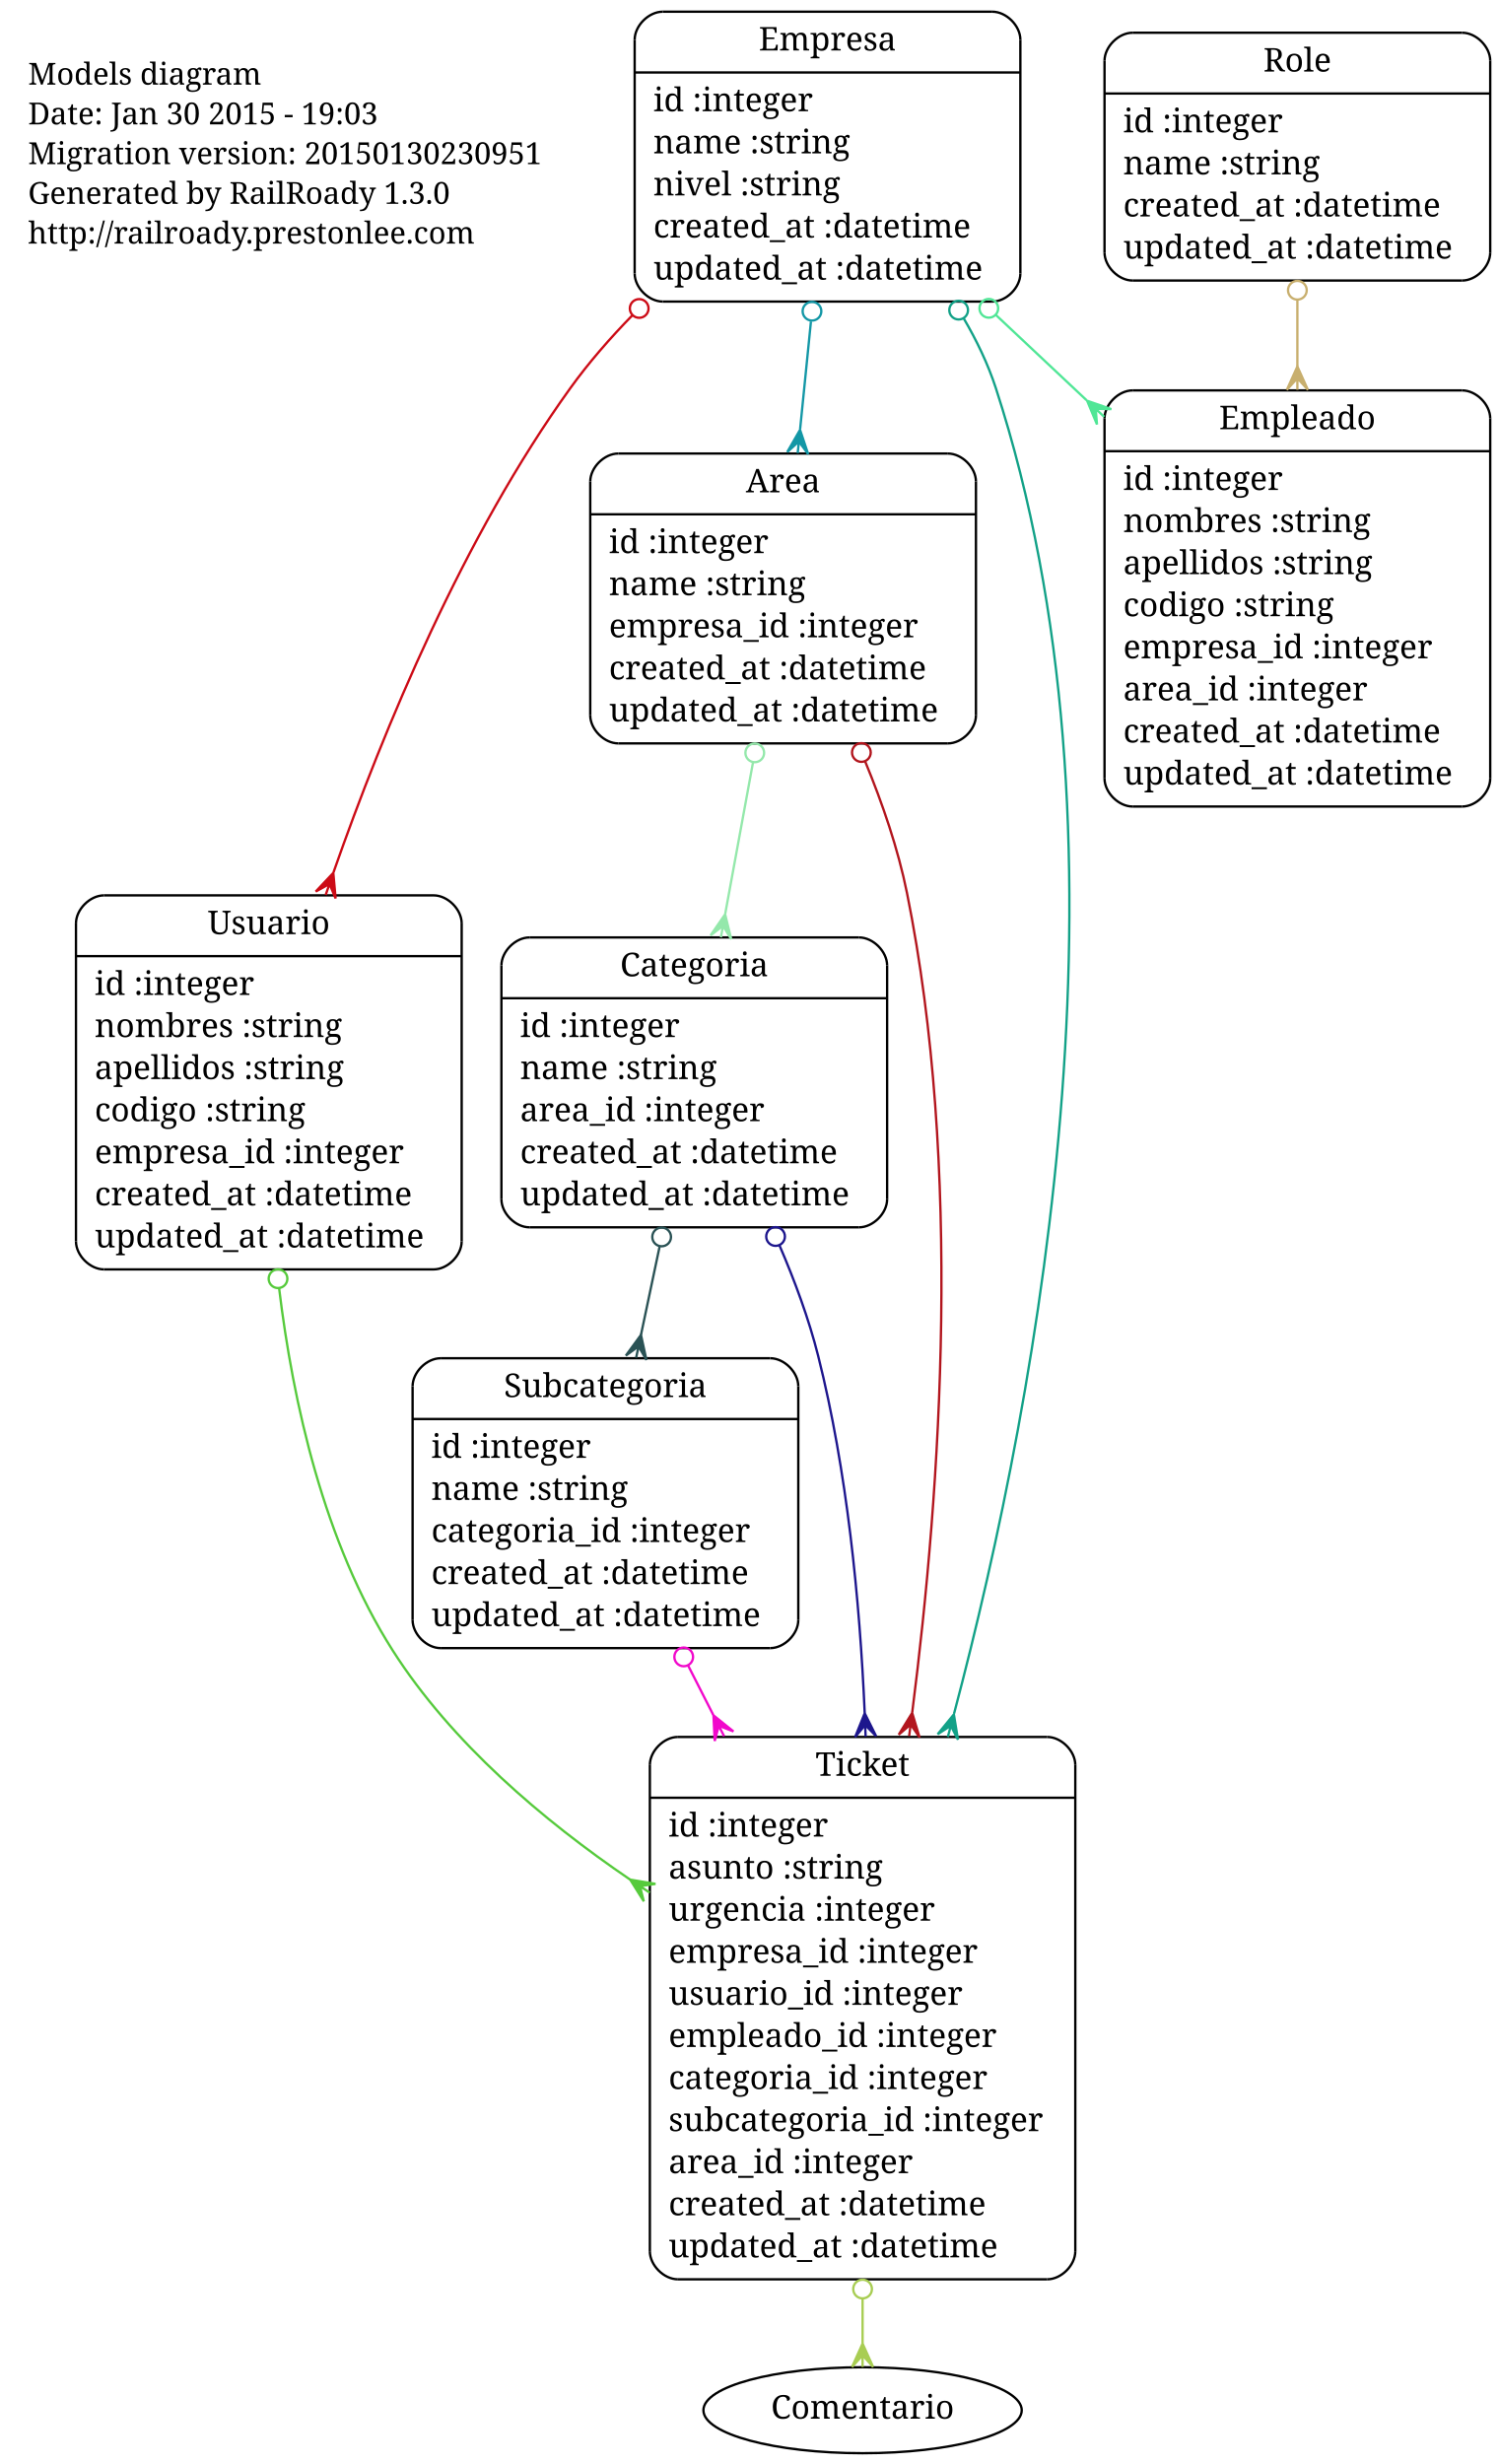
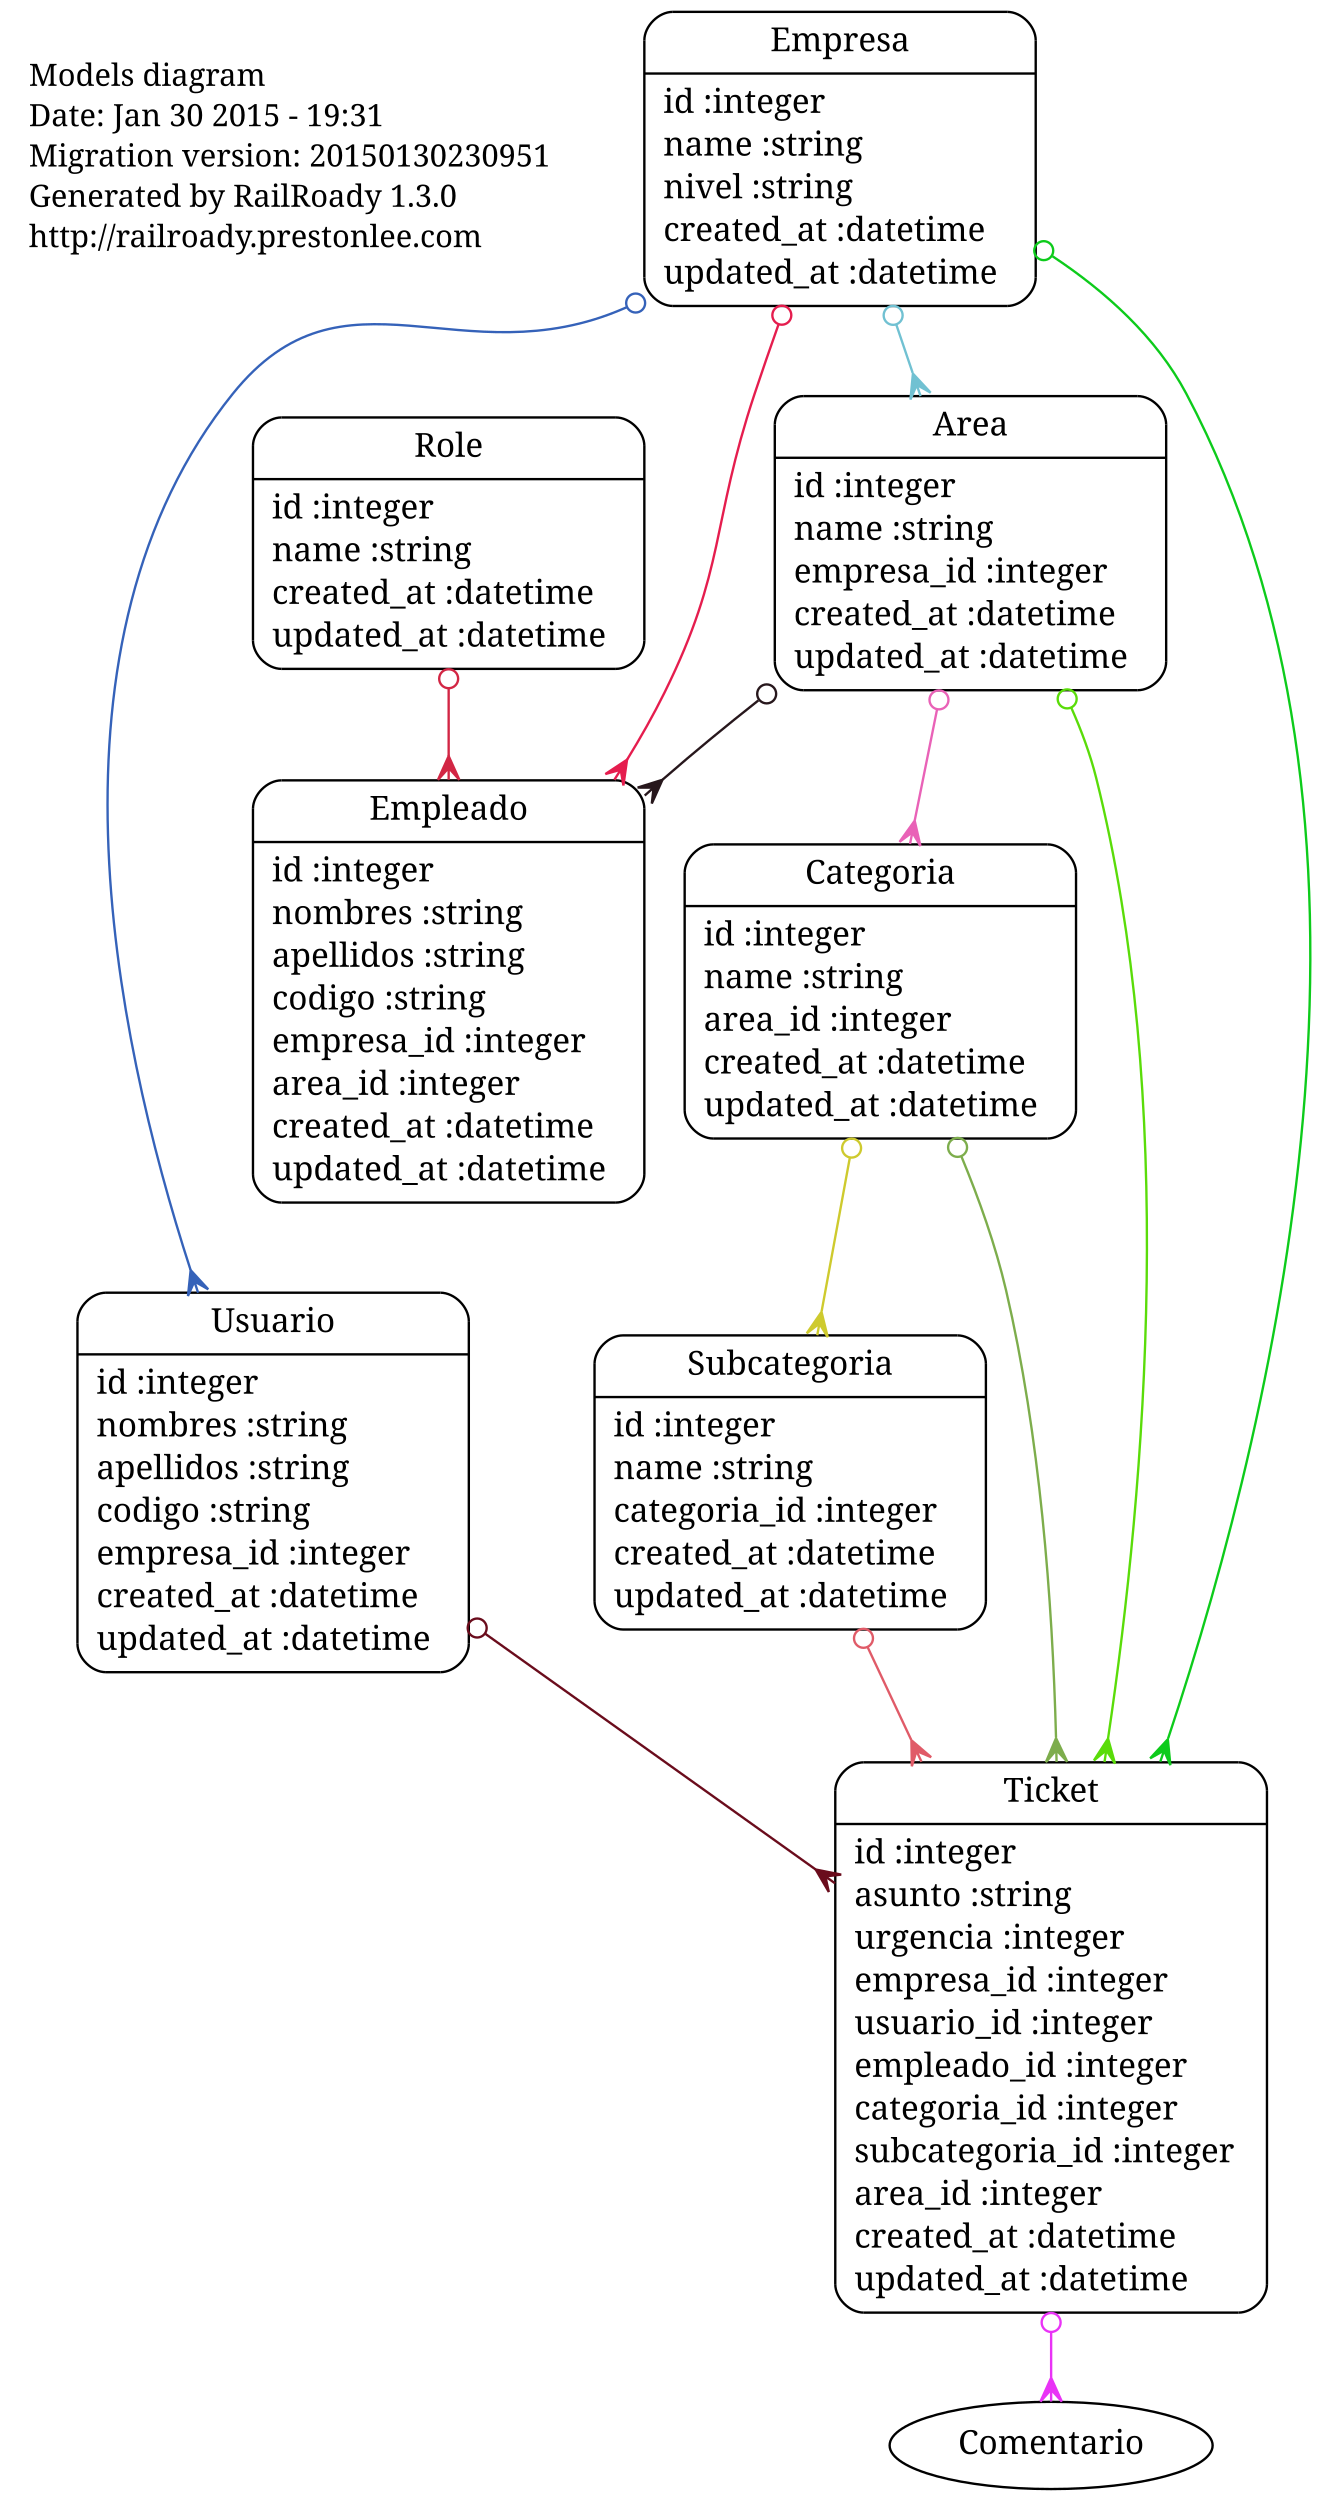
- <svg xmlns="http://www.w3.org/2000/svg" width="641pt" height="1054pt" viewBox="0.00 0.00 641.00 1054.00">
+ <svg xmlns="http://www.w3.org/2000/svg" width="557pt" height="1054pt" viewBox="0.00 0.00 556.69 1054.00">
  <g id="graph1" class="graph" transform="scale(1 1) rotate(0) translate(4 1050)">
-     <polygon fill="white" stroke="white" points="-4,5 -4,-1050 638,-1050 638,5 -4,5" />
+     <polygon fill="white" stroke="white" points="-4,5 -4,-1050 553.693,-1050 553.693,5 -4,5" />
    <g id="node1" class="node">
      <text text-anchor="start" x="8" y="-1013.8" font-family="Times Roman,serif" font-size="13.00">Models diagram</text>
-       <text text-anchor="start" x="8" y="-996.8" font-family="Times Roman,serif" font-size="13.00">Date: Jan 30 2015 - 19:03</text>
+       <text text-anchor="start" x="8" y="-996.8" font-family="Times Roman,serif" font-size="13.00">Date: Jan 30 2015 - 19:31</text>
      <text text-anchor="start" x="8" y="-979.8" font-family="Times Roman,serif" font-size="13.00">Migration version: 20150130230951</text>
      <text text-anchor="start" x="8" y="-962.8" font-family="Times Roman,serif" font-size="13.00">Generated by RailRoady 1.3.0</text>
      <text text-anchor="start" x="8" y="-945.8" font-family="Times Roman,serif" font-size="13.00">http://railroady.prestonlee.com</text>
    </g>
    <g id="node2" class="node">
-       <polyline fill="none" stroke="black" points="40.5,-507 181.5,-507 " />
-       <path fill="none" stroke="black" d="M181.5,-507C187.5,-507 193.5,-513 193.5,-519" />
-       <polyline fill="none" stroke="black" points="193.5,-519 193.5,-655 " />
-       <path fill="none" stroke="black" d="M193.5,-655C193.5,-661 187.5,-667 181.5,-667" />
-       <polyline fill="none" stroke="black" points="181.5,-667 40.5,-667 " />
-       <path fill="none" stroke="black" d="M40.5,-667C34.5,-667 28.5,-661 28.5,-655" />
-       <polyline fill="none" stroke="black" points="28.5,-655 28.5,-519 " />
-       <path fill="none" stroke="black" d="M28.5,-519C28.5,-513 34.5,-507 40.5,-507" />
-       <text text-anchor="middle" x="111" y="-650.4" font-family="Times Roman,serif" font-size="14.00">Usuario</text>
-       <polyline fill="none" stroke="black" points="28.5,-641 193.5,-641 " />
-       <text text-anchor="start" x="36.5" y="-624.4" font-family="Times Roman,serif" font-size="14.00">id :integer</text>
-       <text text-anchor="start" x="36.5" y="-606.4" font-family="Times Roman,serif" font-size="14.00">nombres :string</text>
-       <text text-anchor="start" x="36.5" y="-588.4" font-family="Times Roman,serif" font-size="14.00">apellidos :string</text>
-       <text text-anchor="start" x="36.5" y="-570.4" font-family="Times Roman,serif" font-size="14.00">codigo :string</text>
-       <text text-anchor="start" x="36.5" y="-552.4" font-family="Times Roman,serif" font-size="14.00">empresa_id :integer</text>
-       <text text-anchor="start" x="36.5" y="-534.4" font-family="Times Roman,serif" font-size="14.00">created_at :datetime</text>
-       <text text-anchor="start" x="36.5" y="-516.4" font-family="Times Roman,serif" font-size="14.00">updated_at :datetime</text>
+       <polyline fill="none" stroke="black" points="40.5,-345 181.5,-345 " />
+       <path fill="none" stroke="black" d="M181.5,-345C187.5,-345 193.5,-351 193.5,-357" />
+       <polyline fill="none" stroke="black" points="193.5,-357 193.5,-493 " />
+       <path fill="none" stroke="black" d="M193.5,-493C193.5,-499 187.5,-505 181.5,-505" />
+       <polyline fill="none" stroke="black" points="181.5,-505 40.5,-505 " />
+       <path fill="none" stroke="black" d="M40.5,-505C34.5,-505 28.5,-499 28.5,-493" />
+       <polyline fill="none" stroke="black" points="28.5,-493 28.5,-357 " />
+       <path fill="none" stroke="black" d="M28.5,-357C28.5,-351 34.5,-345 40.5,-345" />
+       <text text-anchor="middle" x="111" y="-488.4" font-family="Times Roman,serif" font-size="14.00">Usuario</text>
+       <polyline fill="none" stroke="black" points="28.5,-479 193.5,-479 " />
+       <text text-anchor="start" x="36.5" y="-462.4" font-family="Times Roman,serif" font-size="14.00">id :integer</text>
+       <text text-anchor="start" x="36.5" y="-444.4" font-family="Times Roman,serif" font-size="14.00">nombres :string</text>
+       <text text-anchor="start" x="36.5" y="-426.4" font-family="Times Roman,serif" font-size="14.00">apellidos :string</text>
+       <text text-anchor="start" x="36.5" y="-408.4" font-family="Times Roman,serif" font-size="14.00">codigo :string</text>
+       <text text-anchor="start" x="36.5" y="-390.4" font-family="Times Roman,serif" font-size="14.00">empresa_id :integer</text>
+       <text text-anchor="start" x="36.5" y="-372.4" font-family="Times Roman,serif" font-size="14.00">created_at :datetime</text>
+       <text text-anchor="start" x="36.5" y="-354.4" font-family="Times Roman,serif" font-size="14.00">updated_at :datetime</text>
    </g>
    <g id="node9" class="node">
-       <polyline fill="none" stroke="black" points="286,-75 444,-75 " />
-       <path fill="none" stroke="black" d="M444,-75C450,-75 456,-81 456,-87" />
-       <polyline fill="none" stroke="black" points="456,-87 456,-295 " />
-       <path fill="none" stroke="black" d="M456,-295C456,-301 450,-307 444,-307" />
-       <polyline fill="none" stroke="black" points="444,-307 286,-307 " />
-       <path fill="none" stroke="black" d="M286,-307C280,-307 274,-301 274,-295" />
-       <polyline fill="none" stroke="black" points="274,-295 274,-87 " />
-       <path fill="none" stroke="black" d="M274,-87C274,-81 280,-75 286,-75" />
-       <text text-anchor="middle" x="365" y="-290.4" font-family="Times Roman,serif" font-size="14.00">Ticket</text>
-       <polyline fill="none" stroke="black" points="274,-281 456,-281 " />
-       <text text-anchor="start" x="282" y="-264.4" font-family="Times Roman,serif" font-size="14.00">id :integer</text>
-       <text text-anchor="start" x="282" y="-246.4" font-family="Times Roman,serif" font-size="14.00">asunto :string</text>
-       <text text-anchor="start" x="282" y="-228.4" font-family="Times Roman,serif" font-size="14.00">urgencia :integer</text>
-       <text text-anchor="start" x="282" y="-210.4" font-family="Times Roman,serif" font-size="14.00">empresa_id :integer</text>
-       <text text-anchor="start" x="282" y="-192.4" font-family="Times Roman,serif" font-size="14.00">usuario_id :integer</text>
-       <text text-anchor="start" x="282" y="-174.4" font-family="Times Roman,serif" font-size="14.00">empleado_id :integer</text>
-       <text text-anchor="start" x="282" y="-156.4" font-family="Times Roman,serif" font-size="14.00">categoria_id :integer</text>
-       <text text-anchor="start" x="282" y="-138.4" font-family="Times Roman,serif" font-size="14.00">subcategoria_id :integer</text>
-       <text text-anchor="start" x="282" y="-120.4" font-family="Times Roman,serif" font-size="14.00">area_id :integer</text>
-       <text text-anchor="start" x="282" y="-102.4" font-family="Times Roman,serif" font-size="14.00">created_at :datetime</text>
-       <text text-anchor="start" x="282" y="-84.4" font-family="Times Roman,serif" font-size="14.00">updated_at :datetime</text>
+       <polyline fill="none" stroke="black" points="360,-75 518,-75 " />
+       <path fill="none" stroke="black" d="M518,-75C524,-75 530,-81 530,-87" />
+       <polyline fill="none" stroke="black" points="530,-87 530,-295 " />
+       <path fill="none" stroke="black" d="M530,-295C530,-301 524,-307 518,-307" />
+       <polyline fill="none" stroke="black" points="518,-307 360,-307 " />
+       <path fill="none" stroke="black" d="M360,-307C354,-307 348,-301 348,-295" />
+       <polyline fill="none" stroke="black" points="348,-295 348,-87 " />
+       <path fill="none" stroke="black" d="M348,-87C348,-81 354,-75 360,-75" />
+       <text text-anchor="middle" x="439" y="-290.4" font-family="Times Roman,serif" font-size="14.00">Ticket</text>
+       <polyline fill="none" stroke="black" points="348,-281 530,-281 " />
+       <text text-anchor="start" x="356" y="-264.4" font-family="Times Roman,serif" font-size="14.00">id :integer</text>
+       <text text-anchor="start" x="356" y="-246.4" font-family="Times Roman,serif" font-size="14.00">asunto :string</text>
+       <text text-anchor="start" x="356" y="-228.4" font-family="Times Roman,serif" font-size="14.00">urgencia :integer</text>
+       <text text-anchor="start" x="356" y="-210.4" font-family="Times Roman,serif" font-size="14.00">empresa_id :integer</text>
+       <text text-anchor="start" x="356" y="-192.4" font-family="Times Roman,serif" font-size="14.00">usuario_id :integer</text>
+       <text text-anchor="start" x="356" y="-174.4" font-family="Times Roman,serif" font-size="14.00">empleado_id :integer</text>
+       <text text-anchor="start" x="356" y="-156.4" font-family="Times Roman,serif" font-size="14.00">categoria_id :integer</text>
+       <text text-anchor="start" x="356" y="-138.4" font-family="Times Roman,serif" font-size="14.00">subcategoria_id :integer</text>
+       <text text-anchor="start" x="356" y="-120.4" font-family="Times Roman,serif" font-size="14.00">area_id :integer</text>
+       <text text-anchor="start" x="356" y="-102.4" font-family="Times Roman,serif" font-size="14.00">created_at :datetime</text>
+       <text text-anchor="start" x="356" y="-84.4" font-family="Times Roman,serif" font-size="14.00">updated_at :datetime</text>
    </g>
    <g id="edge2" class="edge">
-       <path fill="none" stroke="#56ca3c" d="M115.4,-498.952C121.315,-450.122 134.596,-390.133 164,-344 189.201,-304.461 228.411,-271.262 265.532,-246.003" />
-       <ellipse fill="none" stroke="#56ca3c" cx="114.934" cy="-503.025" rx="4" ry="4" />
-       <polygon fill="#56ca3c" stroke="#56ca3c" points="265.595,-245.962 276.411,-244.152 269.754,-243.185 273.912,-240.409 273.912,-240.409 273.912,-240.409 269.754,-243.185 271.414,-236.667 265.595,-245.962 265.595,-245.962" />
+       <path fill="none" stroke="#6a0c1c" d="M200.45,-361.185C243.551,-330.436 295.38,-293.46 339.701,-261.841" />
+       <ellipse fill="none" stroke="#6a0c1c" cx="197.025" cy="-363.629" rx="4" ry="4" />
+       <polygon fill="#6a0c1c" stroke="#6a0c1c" points="339.745,-261.81 350.499,-259.666 343.815,-258.906 347.886,-256.002 347.886,-256.002 347.886,-256.002 343.815,-258.906 345.272,-252.339 339.745,-261.81 339.745,-261.81" />
    </g>
    <g id="node3" class="node">
-       <polyline fill="none" stroke="black" points="260.5,-732 401.5,-732 " />
-       <path fill="none" stroke="black" d="M401.5,-732C407.5,-732 413.5,-738 413.5,-744" />
-       <polyline fill="none" stroke="black" points="413.5,-744 413.5,-844 " />
-       <path fill="none" stroke="black" d="M413.5,-844C413.5,-850 407.5,-856 401.5,-856" />
-       <polyline fill="none" stroke="black" points="401.5,-856 260.5,-856 " />
-       <path fill="none" stroke="black" d="M260.5,-856C254.5,-856 248.5,-850 248.5,-844" />
-       <polyline fill="none" stroke="black" points="248.5,-844 248.5,-744 " />
-       <path fill="none" stroke="black" d="M248.5,-744C248.5,-738 254.5,-732 260.5,-732" />
-       <text text-anchor="middle" x="331" y="-839.4" font-family="Times Roman,serif" font-size="14.00">Area</text>
-       <polyline fill="none" stroke="black" points="248.5,-830 413.5,-830 " />
-       <text text-anchor="start" x="256.5" y="-813.4" font-family="Times Roman,serif" font-size="14.00">id :integer</text>
-       <text text-anchor="start" x="256.5" y="-795.4" font-family="Times Roman,serif" font-size="14.00">name :string</text>
-       <text text-anchor="start" x="256.5" y="-777.4" font-family="Times Roman,serif" font-size="14.00">empresa_id :integer</text>
-       <text text-anchor="start" x="256.5" y="-759.4" font-family="Times Roman,serif" font-size="14.00">created_at :datetime</text>
-       <text text-anchor="start" x="256.5" y="-741.4" font-family="Times Roman,serif" font-size="14.00">updated_at :datetime</text>
+       <polyline fill="none" stroke="black" points="334.5,-759 475.5,-759 " />
+       <path fill="none" stroke="black" d="M475.5,-759C481.5,-759 487.5,-765 487.5,-771" />
+       <polyline fill="none" stroke="black" points="487.5,-771 487.5,-871 " />
+       <path fill="none" stroke="black" d="M487.5,-871C487.5,-877 481.5,-883 475.5,-883" />
+       <polyline fill="none" stroke="black" points="475.5,-883 334.5,-883 " />
+       <path fill="none" stroke="black" d="M334.5,-883C328.5,-883 322.5,-877 322.5,-871" />
+       <polyline fill="none" stroke="black" points="322.5,-871 322.5,-771 " />
+       <path fill="none" stroke="black" d="M322.5,-771C322.5,-765 328.5,-759 334.5,-759" />
+       <text text-anchor="middle" x="405" y="-866.4" font-family="Times Roman,serif" font-size="14.00">Area</text>
+       <polyline fill="none" stroke="black" points="322.5,-857 487.5,-857 " />
+       <text text-anchor="start" x="330.5" y="-840.4" font-family="Times Roman,serif" font-size="14.00">id :integer</text>
+       <text text-anchor="start" x="330.5" y="-822.4" font-family="Times Roman,serif" font-size="14.00">name :string</text>
+       <text text-anchor="start" x="330.5" y="-804.4" font-family="Times Roman,serif" font-size="14.00">empresa_id :integer</text>
+       <text text-anchor="start" x="330.5" y="-786.4" font-family="Times Roman,serif" font-size="14.00">created_at :datetime</text>
+       <text text-anchor="start" x="330.5" y="-768.4" font-family="Times Roman,serif" font-size="14.00">updated_at :datetime</text>
+     </g>
+     <g id="node5" class="node">
+       <polyline fill="none" stroke="black" points="114.5,-543 255.5,-543 " />
+       <path fill="none" stroke="black" d="M255.5,-543C261.5,-543 267.5,-549 267.5,-555" />
+       <polyline fill="none" stroke="black" points="267.5,-555 267.5,-709 " />
+       <path fill="none" stroke="black" d="M267.5,-709C267.5,-715 261.5,-721 255.5,-721" />
+       <polyline fill="none" stroke="black" points="255.5,-721 114.5,-721 " />
+       <path fill="none" stroke="black" d="M114.5,-721C108.5,-721 102.5,-715 102.5,-709" />
+       <polyline fill="none" stroke="black" points="102.5,-709 102.5,-555 " />
+       <path fill="none" stroke="black" d="M102.5,-555C102.5,-549 108.5,-543 114.5,-543" />
+       <text text-anchor="middle" x="185" y="-704.4" font-family="Times Roman,serif" font-size="14.00">Empleado</text>
+       <polyline fill="none" stroke="black" points="102.5,-695 267.5,-695 " />
+       <text text-anchor="start" x="110.5" y="-678.4" font-family="Times Roman,serif" font-size="14.00">id :integer</text>
+       <text text-anchor="start" x="110.5" y="-660.4" font-family="Times Roman,serif" font-size="14.00">nombres :string</text>
+       <text text-anchor="start" x="110.5" y="-642.4" font-family="Times Roman,serif" font-size="14.00">apellidos :string</text>
+       <text text-anchor="start" x="110.5" y="-624.4" font-family="Times Roman,serif" font-size="14.00">codigo :string</text>
+       <text text-anchor="start" x="110.5" y="-606.4" font-family="Times Roman,serif" font-size="14.00">empresa_id :integer</text>
+       <text text-anchor="start" x="110.5" y="-588.4" font-family="Times Roman,serif" font-size="14.00">area_id :integer</text>
+       <text text-anchor="start" x="110.5" y="-570.4" font-family="Times Roman,serif" font-size="14.00">created_at :datetime</text>
+       <text text-anchor="start" x="110.5" y="-552.4" font-family="Times Roman,serif" font-size="14.00">updated_at :datetime</text>
+     </g>
+     <g id="edge6" class="edge">
+       <path fill="none" stroke="#27171c" d="M315.606,-754.729C302.11,-744.058 288.524,-732.923 276,-722 275.741,-721.774 275.482,-721.548 275.222,-721.321" />
+       <ellipse fill="none" stroke="#27171c" cx="319.075" cy="-757.455" rx="4" ry="4" />
+       <polygon fill="#27171c" stroke="#27171c" points="275.134,-721.242 270.649,-711.235 271.397,-717.921 267.66,-714.599 267.66,-714.599 267.66,-714.599 271.397,-717.921 264.67,-717.962 275.134,-721.242 275.134,-721.242" />
    </g>
    <g id="node6" class="node">
-       <polyline fill="none" stroke="black" points="222.5,-525 363.5,-525 " />
-       <path fill="none" stroke="black" d="M363.5,-525C369.5,-525 375.5,-531 375.5,-537" />
-       <polyline fill="none" stroke="black" points="375.5,-537 375.5,-637 " />
-       <path fill="none" stroke="black" d="M375.5,-637C375.5,-643 369.5,-649 363.5,-649" />
-       <polyline fill="none" stroke="black" points="363.5,-649 222.5,-649 " />
-       <path fill="none" stroke="black" d="M222.5,-649C216.5,-649 210.5,-643 210.5,-637" />
-       <polyline fill="none" stroke="black" points="210.5,-637 210.5,-537 " />
-       <path fill="none" stroke="black" d="M210.5,-537C210.5,-531 216.5,-525 222.5,-525" />
-       <text text-anchor="middle" x="293" y="-632.4" font-family="Times Roman,serif" font-size="14.00">Categoria</text>
-       <polyline fill="none" stroke="black" points="210.5,-623 375.5,-623 " />
-       <text text-anchor="start" x="218.5" y="-606.4" font-family="Times Roman,serif" font-size="14.00">id :integer</text>
-       <text text-anchor="start" x="218.5" y="-588.4" font-family="Times Roman,serif" font-size="14.00">name :string</text>
-       <text text-anchor="start" x="218.5" y="-570.4" font-family="Times Roman,serif" font-size="14.00">area_id :integer</text>
-       <text text-anchor="start" x="218.5" y="-552.4" font-family="Times Roman,serif" font-size="14.00">created_at :datetime</text>
-       <text text-anchor="start" x="218.5" y="-534.4" font-family="Times Roman,serif" font-size="14.00">updated_at :datetime</text>
+       <polyline fill="none" stroke="black" points="296.5,-570 437.5,-570 " />
+       <path fill="none" stroke="black" d="M437.5,-570C443.5,-570 449.5,-576 449.5,-582" />
+       <polyline fill="none" stroke="black" points="449.5,-582 449.5,-682 " />
+       <path fill="none" stroke="black" d="M449.5,-682C449.5,-688 443.5,-694 437.5,-694" />
+       <polyline fill="none" stroke="black" points="437.5,-694 296.5,-694 " />
+       <path fill="none" stroke="black" d="M296.5,-694C290.5,-694 284.5,-688 284.5,-682" />
+       <polyline fill="none" stroke="black" points="284.5,-682 284.5,-582 " />
+       <path fill="none" stroke="black" d="M284.5,-582C284.5,-576 290.5,-570 296.5,-570" />
+       <text text-anchor="middle" x="367" y="-677.4" font-family="Times Roman,serif" font-size="14.00">Categoria</text>
+       <polyline fill="none" stroke="black" points="284.5,-668 449.5,-668 " />
+       <text text-anchor="start" x="292.5" y="-651.4" font-family="Times Roman,serif" font-size="14.00">id :integer</text>
+       <text text-anchor="start" x="292.5" y="-633.4" font-family="Times Roman,serif" font-size="14.00">name :string</text>
+       <text text-anchor="start" x="292.5" y="-615.4" font-family="Times Roman,serif" font-size="14.00">area_id :integer</text>
+       <text text-anchor="start" x="292.5" y="-597.4" font-family="Times Roman,serif" font-size="14.00">created_at :datetime</text>
+       <text text-anchor="start" x="292.5" y="-579.4" font-family="Times Roman,serif" font-size="14.00">updated_at :datetime</text>
    </g>
    <g id="edge4" class="edge">
-       <path fill="none" stroke="#94e8ab" d="M318.111,-723.788C314.288,-702.963 310.095,-680.125 306.25,-659.178" />
-       <ellipse fill="none" stroke="#94e8ab" cx="318.876" cy="-727.959" rx="4" ry="4" />
-       <polygon fill="#94e8ab" stroke="#94e8ab" points="306.199,-658.899 308.819,-648.25 305.296,-653.981 304.393,-649.063 304.393,-649.063 304.393,-649.063 305.296,-653.981 299.967,-649.876 306.199,-658.899 306.199,-658.899" />
-     </g>
-     <g id="edge6" class="edge">
-       <path fill="none" stroke="#b2151d" d="M366.127,-724.235C373.507,-706.346 380.201,-686.828 384,-668 407.627,-550.892 398.622,-414.429 386.243,-317.538" />
-       <ellipse fill="none" stroke="#b2151d" cx="364.488" cy="-728.111" rx="4" ry="4" />
-       <polygon fill="#b2151d" stroke="#b2151d" points="386.214,-317.318 389.379,-306.819 385.566,-312.36 384.917,-307.403 384.917,-307.403 384.917,-307.403 385.566,-312.36 380.455,-307.986 386.214,-317.318 386.214,-317.318" />
+       <path fill="none" stroke="#e962b7" d="M390.919,-750.964C387.847,-735.687 384.591,-719.494 381.504,-704.138" />
+       <ellipse fill="none" stroke="#e962b7" cx="391.716" cy="-754.931" rx="4" ry="4" />
+       <polygon fill="#e962b7" stroke="#e962b7" points="381.474,-703.989 383.914,-693.298 380.488,-699.087 379.503,-694.185 379.503,-694.185 379.503,-694.185 380.488,-699.087 375.091,-695.072 381.474,-703.989 381.474,-703.989" />
+     </g>
+     <g id="edge8" class="edge">
+       <path fill="none" stroke="#5adc09" d="M447.483,-751.655C451.799,-741.983 455.505,-731.945 458,-722 491.925,-586.754 479.163,-426.095 463.021,-317.186" />
+       <ellipse fill="none" stroke="#5adc09" cx="445.764" cy="-755.346" rx="4" ry="4" />
+       <polygon fill="#5adc09" stroke="#5adc09" points="462.997,-317.027 465.949,-306.466 462.248,-312.083 461.5,-307.139 461.5,-307.139 461.5,-307.139 462.248,-312.083 457.051,-307.813 462.997,-317.027 462.997,-317.027" />
    </g>
    <g id="node4" class="node">
-       <polyline fill="none" stroke="black" points="480.5,-930 621.5,-930 " />
-       <path fill="none" stroke="black" d="M621.5,-930C627.5,-930 633.5,-936 633.5,-942" />
-       <polyline fill="none" stroke="black" points="633.5,-942 633.5,-1024 " />
-       <path fill="none" stroke="black" d="M633.5,-1024C633.5,-1030 627.5,-1036 621.5,-1036" />
-       <polyline fill="none" stroke="black" points="621.5,-1036 480.5,-1036 " />
-       <path fill="none" stroke="black" d="M480.5,-1036C474.5,-1036 468.5,-1030 468.5,-1024" />
-       <polyline fill="none" stroke="black" points="468.5,-1024 468.5,-942 " />
-       <path fill="none" stroke="black" d="M468.5,-942C468.5,-936 474.5,-930 480.5,-930" />
-       <text text-anchor="middle" x="551" y="-1019.4" font-family="Times Roman,serif" font-size="14.00">Role</text>
-       <polyline fill="none" stroke="black" points="468.5,-1010 633.5,-1010 " />
-       <text text-anchor="start" x="476.5" y="-993.4" font-family="Times Roman,serif" font-size="14.00">id :integer</text>
-       <text text-anchor="start" x="476.5" y="-975.4" font-family="Times Roman,serif" font-size="14.00">name :string</text>
-       <text text-anchor="start" x="476.5" y="-957.4" font-family="Times Roman,serif" font-size="14.00">created_at :datetime</text>
-       <text text-anchor="start" x="476.5" y="-939.4" font-family="Times Roman,serif" font-size="14.00">updated_at :datetime</text>
-     </g>
-     <g id="node5" class="node">
-       <polyline fill="none" stroke="black" points="480.5,-705 621.5,-705 " />
-       <path fill="none" stroke="black" d="M621.5,-705C627.5,-705 633.5,-711 633.5,-717" />
-       <polyline fill="none" stroke="black" points="633.5,-717 633.5,-871 " />
-       <path fill="none" stroke="black" d="M633.5,-871C633.5,-877 627.5,-883 621.5,-883" />
-       <polyline fill="none" stroke="black" points="621.5,-883 480.5,-883 " />
-       <path fill="none" stroke="black" d="M480.5,-883C474.5,-883 468.5,-877 468.5,-871" />
-       <polyline fill="none" stroke="black" points="468.5,-871 468.5,-717 " />
-       <path fill="none" stroke="black" d="M468.5,-717C468.5,-711 474.5,-705 480.5,-705" />
-       <text text-anchor="middle" x="551" y="-866.4" font-family="Times Roman,serif" font-size="14.00">Empleado</text>
-       <polyline fill="none" stroke="black" points="468.5,-857 633.5,-857 " />
-       <text text-anchor="start" x="476.5" y="-840.4" font-family="Times Roman,serif" font-size="14.00">id :integer</text>
-       <text text-anchor="start" x="476.5" y="-822.4" font-family="Times Roman,serif" font-size="14.00">nombres :string</text>
-       <text text-anchor="start" x="476.5" y="-804.4" font-family="Times Roman,serif" font-size="14.00">apellidos :string</text>
-       <text text-anchor="start" x="476.5" y="-786.4" font-family="Times Roman,serif" font-size="14.00">codigo :string</text>
-       <text text-anchor="start" x="476.5" y="-768.4" font-family="Times Roman,serif" font-size="14.00">empresa_id :integer</text>
-       <text text-anchor="start" x="476.5" y="-750.4" font-family="Times Roman,serif" font-size="14.00">area_id :integer</text>
-       <text text-anchor="start" x="476.5" y="-732.4" font-family="Times Roman,serif" font-size="14.00">created_at :datetime</text>
-       <text text-anchor="start" x="476.5" y="-714.4" font-family="Times Roman,serif" font-size="14.00">updated_at :datetime</text>
-     </g>
-     <g id="edge8" class="edge">
-       <path fill="none" stroke="#c8af6e" d="M551,-921.523C551,-912.438 551,-902.887 551,-893.27" />
-       <ellipse fill="none" stroke="#c8af6e" cx="551" cy="-925.85" rx="4" ry="4" />
-       <polygon fill="#c8af6e" stroke="#c8af6e" points="551,-893.241 555.5,-883.241 551,-888.241 551,-883.241 551,-883.241 551,-883.241 551,-888.241 546.5,-883.241 551,-893.241 551,-893.241" />
+       <polyline fill="none" stroke="black" points="114.5,-768 255.5,-768 " />
+       <path fill="none" stroke="black" d="M255.5,-768C261.5,-768 267.5,-774 267.5,-780" />
+       <polyline fill="none" stroke="black" points="267.5,-780 267.5,-862 " />
+       <path fill="none" stroke="black" d="M267.5,-862C267.5,-868 261.5,-874 255.5,-874" />
+       <polyline fill="none" stroke="black" points="255.5,-874 114.5,-874 " />
+       <path fill="none" stroke="black" d="M114.5,-874C108.5,-874 102.5,-868 102.5,-862" />
+       <polyline fill="none" stroke="black" points="102.5,-862 102.5,-780 " />
+       <path fill="none" stroke="black" d="M102.5,-780C102.5,-774 108.5,-768 114.5,-768" />
+       <text text-anchor="middle" x="185" y="-857.4" font-family="Times Roman,serif" font-size="14.00">Role</text>
+       <polyline fill="none" stroke="black" points="102.5,-848 267.5,-848 " />
+       <text text-anchor="start" x="110.5" y="-831.4" font-family="Times Roman,serif" font-size="14.00">id :integer</text>
+       <text text-anchor="start" x="110.5" y="-813.4" font-family="Times Roman,serif" font-size="14.00">name :string</text>
+       <text text-anchor="start" x="110.5" y="-795.4" font-family="Times Roman,serif" font-size="14.00">created_at :datetime</text>
+       <text text-anchor="start" x="110.5" y="-777.4" font-family="Times Roman,serif" font-size="14.00">updated_at :datetime</text>
+     </g>
+     <g id="edge10" class="edge">
+       <path fill="none" stroke="#d22644" d="M185,-759.523C185,-750.438 185,-740.887 185,-731.27" />
+       <ellipse fill="none" stroke="#d22644" cx="185" cy="-763.85" rx="4" ry="4" />
+       <polygon fill="#d22644" stroke="#d22644" points="185,-731.241 189.5,-721.241 185,-726.241 185,-721.241 185,-721.241 185,-721.241 185,-726.241 180.5,-721.241 185,-731.241 185,-731.241" />
    </g>
    <g id="node7" class="node">
-       <polyline fill="none" stroke="black" points="184.5,-345 325.5,-345 " />
-       <path fill="none" stroke="black" d="M325.5,-345C331.5,-345 337.5,-351 337.5,-357" />
-       <polyline fill="none" stroke="black" points="337.5,-357 337.5,-457 " />
-       <path fill="none" stroke="black" d="M337.5,-457C337.5,-463 331.5,-469 325.5,-469" />
-       <polyline fill="none" stroke="black" points="325.5,-469 184.5,-469 " />
-       <path fill="none" stroke="black" d="M184.5,-469C178.5,-469 172.5,-463 172.5,-457" />
-       <polyline fill="none" stroke="black" points="172.5,-457 172.5,-357 " />
-       <path fill="none" stroke="black" d="M172.5,-357C172.5,-351 178.5,-345 184.5,-345" />
-       <text text-anchor="middle" x="255" y="-452.4" font-family="Times Roman,serif" font-size="14.00">Subcategoria</text>
-       <polyline fill="none" stroke="black" points="172.5,-443 337.5,-443 " />
-       <text text-anchor="start" x="180.5" y="-426.4" font-family="Times Roman,serif" font-size="14.00">id :integer</text>
-       <text text-anchor="start" x="180.5" y="-408.4" font-family="Times Roman,serif" font-size="14.00">name :string</text>
-       <text text-anchor="start" x="180.5" y="-390.4" font-family="Times Roman,serif" font-size="14.00">categoria_id :integer</text>
-       <text text-anchor="start" x="180.5" y="-372.4" font-family="Times Roman,serif" font-size="14.00">created_at :datetime</text>
-       <text text-anchor="start" x="180.5" y="-354.4" font-family="Times Roman,serif" font-size="14.00">updated_at :datetime</text>
-     </g>
-     <g id="edge10" class="edge">
-       <path fill="none" stroke="#2a5255" d="M278.158,-516.695C275.547,-504.33 272.827,-491.444 270.207,-479.033" />
-       <ellipse fill="none" stroke="#2a5255" cx="279.043" cy="-520.888" rx="4" ry="4" />
-       <polygon fill="#2a5255" stroke="#2a5255" points="270.197,-478.985 272.534,-468.271 269.164,-474.092 268.131,-469.2 268.131,-469.2 268.131,-469.2 269.164,-474.092 263.728,-470.13 270.197,-478.985 270.197,-478.985" />
+       <polyline fill="none" stroke="black" points="258.5,-363 399.5,-363 " />
+       <path fill="none" stroke="black" d="M399.5,-363C405.5,-363 411.5,-369 411.5,-375" />
+       <polyline fill="none" stroke="black" points="411.5,-375 411.5,-475 " />
+       <path fill="none" stroke="black" d="M411.5,-475C411.5,-481 405.5,-487 399.5,-487" />
+       <polyline fill="none" stroke="black" points="399.5,-487 258.5,-487 " />
+       <path fill="none" stroke="black" d="M258.5,-487C252.5,-487 246.5,-481 246.5,-475" />
+       <polyline fill="none" stroke="black" points="246.5,-475 246.5,-375 " />
+       <path fill="none" stroke="black" d="M246.5,-375C246.5,-369 252.5,-363 258.5,-363" />
+       <text text-anchor="middle" x="329" y="-470.4" font-family="Times Roman,serif" font-size="14.00">Subcategoria</text>
+       <polyline fill="none" stroke="black" points="246.5,-461 411.5,-461 " />
+       <text text-anchor="start" x="254.5" y="-444.4" font-family="Times Roman,serif" font-size="14.00">id :integer</text>
+       <text text-anchor="start" x="254.5" y="-426.4" font-family="Times Roman,serif" font-size="14.00">name :string</text>
+       <text text-anchor="start" x="254.5" y="-408.4" font-family="Times Roman,serif" font-size="14.00">categoria_id :integer</text>
+       <text text-anchor="start" x="254.5" y="-390.4" font-family="Times Roman,serif" font-size="14.00">created_at :datetime</text>
+       <text text-anchor="start" x="254.5" y="-372.4" font-family="Times Roman,serif" font-size="14.00">updated_at :datetime</text>
    </g>
    <g id="edge12" class="edge">
-       <path fill="none" stroke="#1d168d" d="M329.423,-517.345C336,-502.103 342.023,-485.796 346,-470 358.34,-420.992 363.786,-365.708 365.904,-317.357" />
-       <ellipse fill="none" stroke="#1d168d" cx="327.774" cy="-521.075" rx="4" ry="4" />
-       <polygon fill="#1d168d" stroke="#1d168d" points="365.913,-317.141 370.804,-307.326 366.11,-312.145 366.307,-307.149 366.307,-307.149 366.307,-307.149 366.11,-312.145 361.811,-306.971 365.913,-317.141 365.913,-317.141" />
+       <path fill="none" stroke="#ceca2e" d="M354.111,-561.788C350.288,-540.963 346.095,-518.125 342.25,-497.178" />
+       <ellipse fill="none" stroke="#ceca2e" cx="354.876" cy="-565.959" rx="4" ry="4" />
+       <polygon fill="#ceca2e" stroke="#ceca2e" points="342.199,-496.899 344.819,-486.25 341.296,-491.981 340.393,-487.063 340.393,-487.063 340.393,-487.063 341.296,-491.981 335.967,-487.876 342.199,-496.899 342.199,-496.899" />
    </g>
    <g id="edge14" class="edge">
-       <path fill="none" stroke="#f108cb" d="M290.397,-337.493C293.871,-330.671 297.465,-323.614 301.113,-316.451" />
-       <ellipse fill="none" stroke="#f108cb" cx="288.484" cy="-341.249" rx="4" ry="4" />
-       <polygon fill="#f108cb" stroke="#f108cb" points="301.219,-316.242 309.767,-309.373 303.488,-311.787 305.757,-307.331 305.757,-307.331 305.757,-307.331 303.488,-311.787 301.747,-305.289 301.219,-316.242 301.219,-316.242" />
+       <path fill="none" stroke="#7dad4c" d="M401.214,-562.352C408.659,-544.388 415.612,-524.806 420,-506 434.238,-444.972 439.546,-375.595 441.061,-317.512" />
+       <ellipse fill="none" stroke="#7dad4c" cx="399.559" cy="-566.261" rx="4" ry="4" />
+       <polygon fill="#7dad4c" stroke="#7dad4c" points="441.069,-317.173 445.793,-307.277 441.182,-312.175 441.294,-307.176 441.294,-307.176 441.294,-307.176 441.182,-312.175 436.795,-307.074 441.069,-317.173 441.069,-317.173" />
+     </g>
+     <g id="edge16" class="edge">
+       <path fill="none" stroke="#e05b68" d="M361.654,-355.537C367.473,-343.157 373.695,-329.921 379.987,-316.536" />
+       <ellipse fill="none" stroke="#e05b68" cx="359.891" cy="-359.287" rx="4" ry="4" />
+       <polygon fill="#e05b68" stroke="#e05b68" points="380.096,-316.304 388.423,-309.169 382.223,-311.779 384.351,-307.254 384.351,-307.254 384.351,-307.254 382.223,-311.779 380.278,-305.34 380.096,-316.304 380.096,-316.304" />
    </g>
    <g id="node8" class="node">
      <polyline fill="none" stroke="black" points="279.5,-921 420.5,-921 " />
      <path fill="none" stroke="black" d="M420.5,-921C426.5,-921 432.5,-927 432.5,-933" />
      <polyline fill="none" stroke="black" points="432.5,-933 432.5,-1033 " />
      <path fill="none" stroke="black" d="M432.5,-1033C432.5,-1039 426.5,-1045 420.5,-1045" />
      <polyline fill="none" stroke="black" points="420.5,-1045 279.5,-1045 " />
      <path fill="none" stroke="black" d="M279.5,-1045C273.5,-1045 267.5,-1039 267.5,-1033" />
      <polyline fill="none" stroke="black" points="267.5,-1033 267.5,-933 " />
      <path fill="none" stroke="black" d="M267.5,-933C267.5,-927 273.5,-921 279.5,-921" />
      <text text-anchor="middle" x="350" y="-1028.4" font-family="Times Roman,serif" font-size="14.00">Empresa</text>
      <polyline fill="none" stroke="black" points="267.5,-1019 432.5,-1019 " />
      <text text-anchor="start" x="275.5" y="-1002.4" font-family="Times Roman,serif" font-size="14.00">id :integer</text>
      <text text-anchor="start" x="275.5" y="-984.4" font-family="Times Roman,serif" font-size="14.00">name :string</text>
      <text text-anchor="start" x="275.5" y="-966.4" font-family="Times Roman,serif" font-size="14.00">nivel :string</text>
      <text text-anchor="start" x="275.5" y="-948.4" font-family="Times Roman,serif" font-size="14.00">created_at :datetime</text>
      <text text-anchor="start" x="275.5" y="-930.4" font-family="Times Roman,serif" font-size="14.00">updated_at :datetime</text>
    </g>
+     <g id="edge20" class="edge">
+       <path fill="none" stroke="#3562b9" d="M260.057,-920.464C259.705,-920.308 259.352,-920.153 259,-920 190.168,-890.069 141.079,-942.458 94,-884 10.296,-780.065 43.295,-615.866 76.185,-514.611" />
+       <ellipse fill="none" stroke="#3562b9" cx="263.836" cy="-922.239" rx="4" ry="4" />
+       <polygon fill="#3562b9" stroke="#3562b9" points="76.22,-514.506 83.636,-506.427 77.792,-509.759 79.364,-505.013 79.364,-505.013 79.364,-505.013 77.792,-509.759 75.092,-503.598 76.22,-514.506 76.22,-514.506" />
+     </g>
    <g id="edge18" class="edge">
-       <path fill="none" stroke="#cc0b16" d="M266.544,-915.154C256.917,-905.297 247.779,-894.808 240,-884 194.41,-820.66 160.33,-738.678 138.684,-676.899" />
-       <ellipse fill="none" stroke="#cc0b16" cx="269.437" cy="-918.051" rx="4" ry="4" />
-       <polygon fill="#cc0b16" stroke="#cc0b16" points="138.585,-676.614 139.57,-665.692 136.951,-671.888 135.317,-667.163 135.317,-667.163 135.317,-667.163 136.951,-671.888 131.064,-668.634 138.585,-676.614 138.585,-676.614" />
-     </g>
-     <g id="edge16" class="edge">
-       <path fill="none" stroke="#1397a6" d="M342.909,-912.465C341.4,-897.449 339.803,-881.569 338.287,-866.483" />
-       <ellipse fill="none" stroke="#1397a6" cx="343.352" cy="-916.873" rx="4" ry="4" />
-       <polygon fill="#1397a6" stroke="#1397a6" points="338.252,-866.135 341.729,-855.735 337.752,-861.16 337.251,-856.185 337.251,-856.185 337.251,-856.185 337.752,-861.16 332.774,-856.635 338.252,-866.135 338.252,-866.135" />
-     </g>
-     <g id="edge20" class="edge">
-       <path fill="none" stroke="#50e696" d="M422.022,-915.278C434.578,-903.471 447.78,-891.058 460.752,-878.86" />
-       <ellipse fill="none" stroke="#50e696" cx="419.007" cy="-918.112" rx="4" ry="4" />
-       <polygon fill="#50e696" stroke="#50e696" points="461.071,-878.56 471.439,-874.988 464.714,-875.135 468.356,-871.71 468.356,-871.71 468.356,-871.71 464.714,-875.135 465.274,-868.431 461.071,-878.56 461.071,-878.56" />
+       <path fill="none" stroke="#71c1d2" d="M373.696,-913.205C375.987,-906.457 378.314,-899.603 380.612,-892.835" />
+       <ellipse fill="none" stroke="#71c1d2" cx="372.393" cy="-917.042" rx="4" ry="4" />
+       <polygon fill="#71c1d2" stroke="#71c1d2" points="380.734,-892.473 388.21,-884.45 382.342,-887.738 383.949,-883.004 383.949,-883.004 383.949,-883.004 382.342,-887.738 379.688,-881.557 380.734,-892.473 380.734,-892.473" />
    </g>
    <g id="edge22" class="edge">
-       <path fill="none" stroke="#12a187" d="M408.219,-913.878C413.833,-904.316 418.668,-894.246 422,-884 483.976,-693.412 441.598,-458.574 404.149,-317.031" />
-       <ellipse fill="none" stroke="#12a187" cx="406.097" cy="-917.337" rx="4" ry="4" />
-       <polygon fill="#12a187" stroke="#12a187" points="404.05,-316.662 405.809,-305.839 402.756,-311.833 401.462,-307.003 401.462,-307.003 401.462,-307.003 402.756,-311.833 397.116,-308.167 404.05,-316.662 404.05,-316.662" />
-     </g>
-     <g id="node22" class="node">
-       <ellipse fill="none" stroke="black" cx="365" cy="-19" rx="68.089" ry="18.385" />
-       <text text-anchor="middle" x="365" y="-15.4" font-family="Times Roman,serif" font-size="14.00">Comentario</text>
+       <path fill="none" stroke="#e51d4e" d="M324.032,-913.101C320.573,-903.357 317.14,-893.449 314,-884 295.554,-828.493 301.925,-810.432 276,-758 271.33,-748.555 265.968,-739.06 260.233,-729.75" />
+       <ellipse fill="none" stroke="#e51d4e" cx="325.461" cy="-917.102" rx="4" ry="4" />
+       <polygon fill="#e51d4e" stroke="#e51d4e" points="260.21,-729.714 258.675,-718.856 257.54,-725.486 254.87,-721.259 254.87,-721.259 254.87,-721.259 257.54,-725.486 251.065,-723.662 260.21,-729.714 260.21,-729.714" />
    </g>
    <g id="edge24" class="edge">
-       <path fill="none" stroke="#a8cd53" d="M365,-66.59C365,-59.83 365,-53.468 365,-47.73" />
-       <ellipse fill="none" stroke="#a8cd53" cx="365" cy="-70.844" rx="4" ry="4" />
-       <polygon fill="#a8cd53" stroke="#a8cd53" points="365,-47.523 369.5,-37.523 365,-42.523 365,-37.523 365,-37.523 365,-37.523 365,-42.523 360.5,-37.523 365,-47.523 365,-47.523" />
+       <path fill="none" stroke="#0dcb1b" d="M439.522,-941.998C462.007,-927.106 483.325,-907.908 496,-884 590.932,-704.93 536.829,-462.671 488.343,-317.125" />
+       <ellipse fill="none" stroke="#0dcb1b" cx="435.884" cy="-944.325" rx="4" ry="4" />
+       <polygon fill="#0dcb1b" stroke="#0dcb1b" points="488.207,-316.724 489.276,-305.81 486.61,-311.986 485.012,-307.248 485.012,-307.248 485.012,-307.248 486.61,-311.986 480.748,-308.686 488.207,-316.724 488.207,-316.724" />
+     </g>
+     <g id="node23" class="node">
+       <ellipse fill="none" stroke="black" cx="439" cy="-19" rx="68.089" ry="18.385" />
+       <text text-anchor="middle" x="439" y="-15.4" font-family="Times Roman,serif" font-size="14.00">Comentario</text>
+     </g>
+     <g id="edge26" class="edge">
+       <path fill="none" stroke="#e933f6" d="M439,-66.59C439,-59.83 439,-53.468 439,-47.73" />
+       <ellipse fill="none" stroke="#e933f6" cx="439" cy="-70.844" rx="4" ry="4" />
+       <polygon fill="#e933f6" stroke="#e933f6" points="439,-47.523 443.5,-37.523 439,-42.523 439,-37.523 439,-37.523 439,-37.523 439,-42.523 434.5,-37.523 439,-47.523 439,-47.523" />
    </g>
  </g>
</svg>
